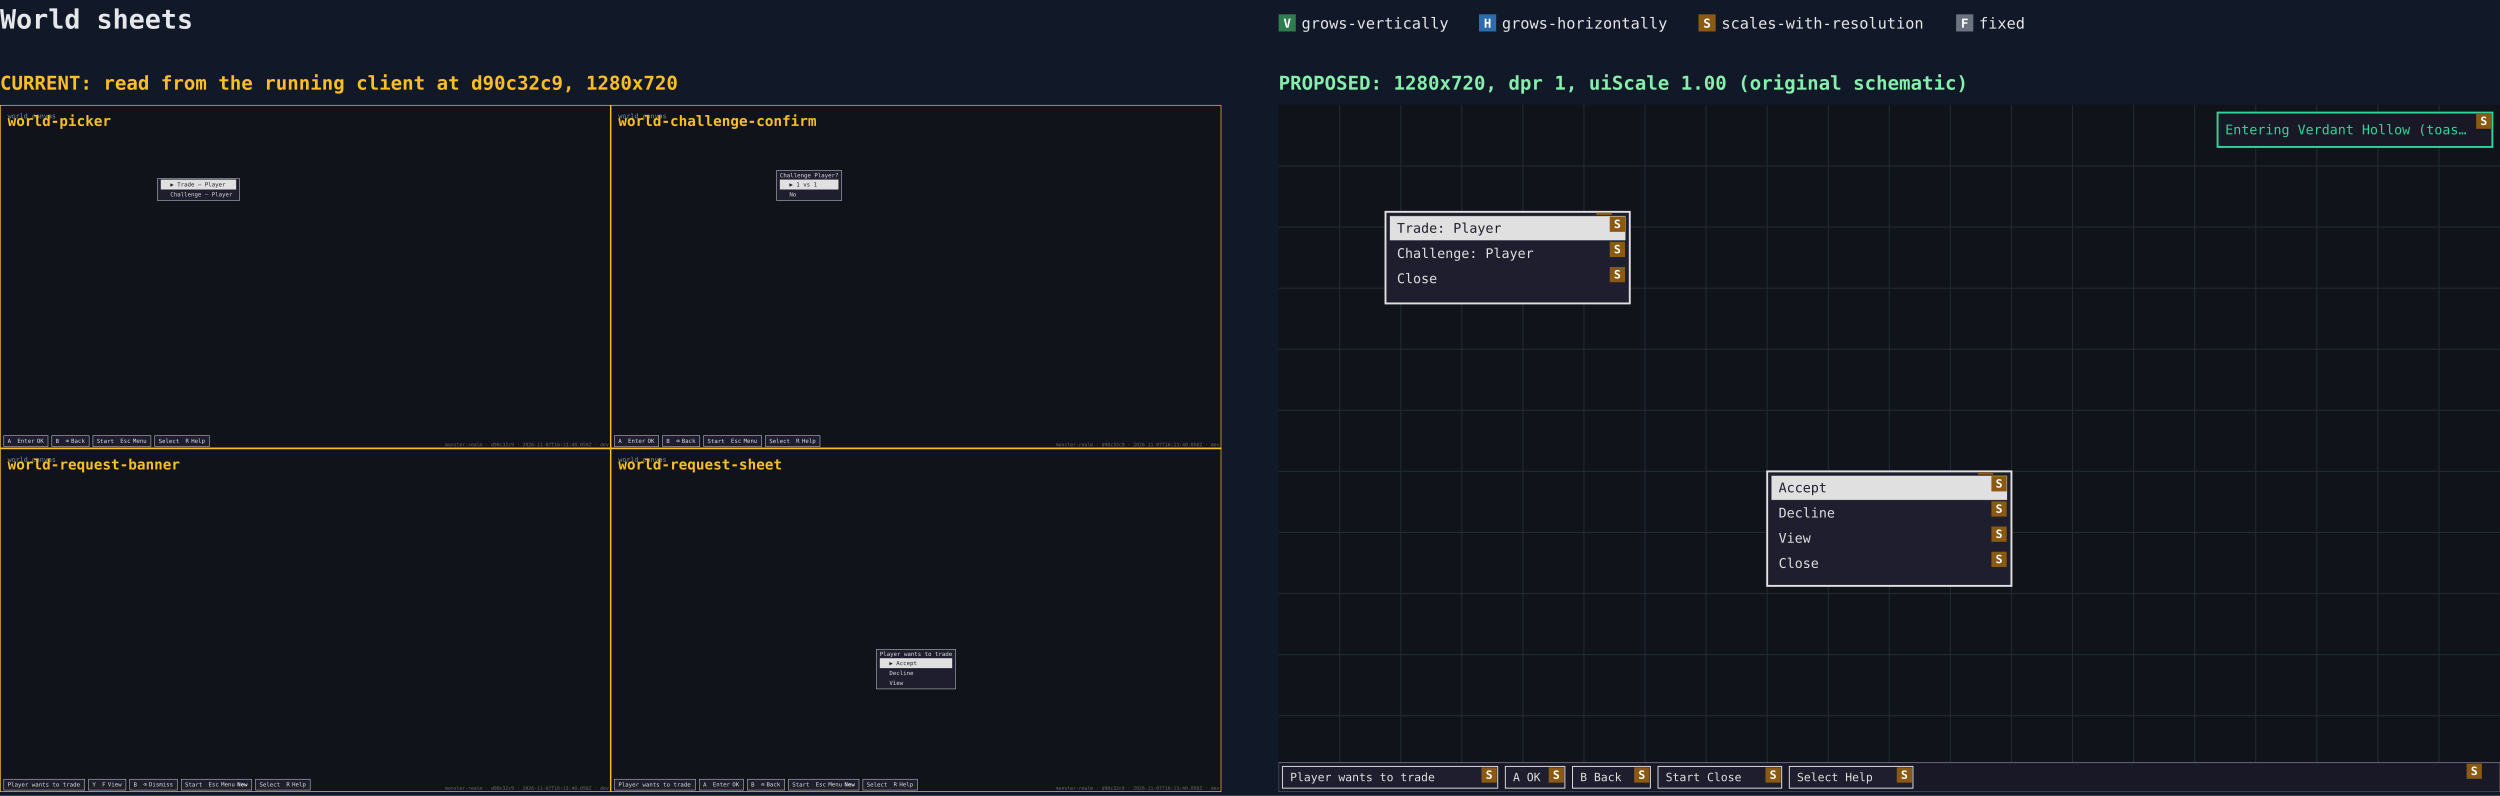
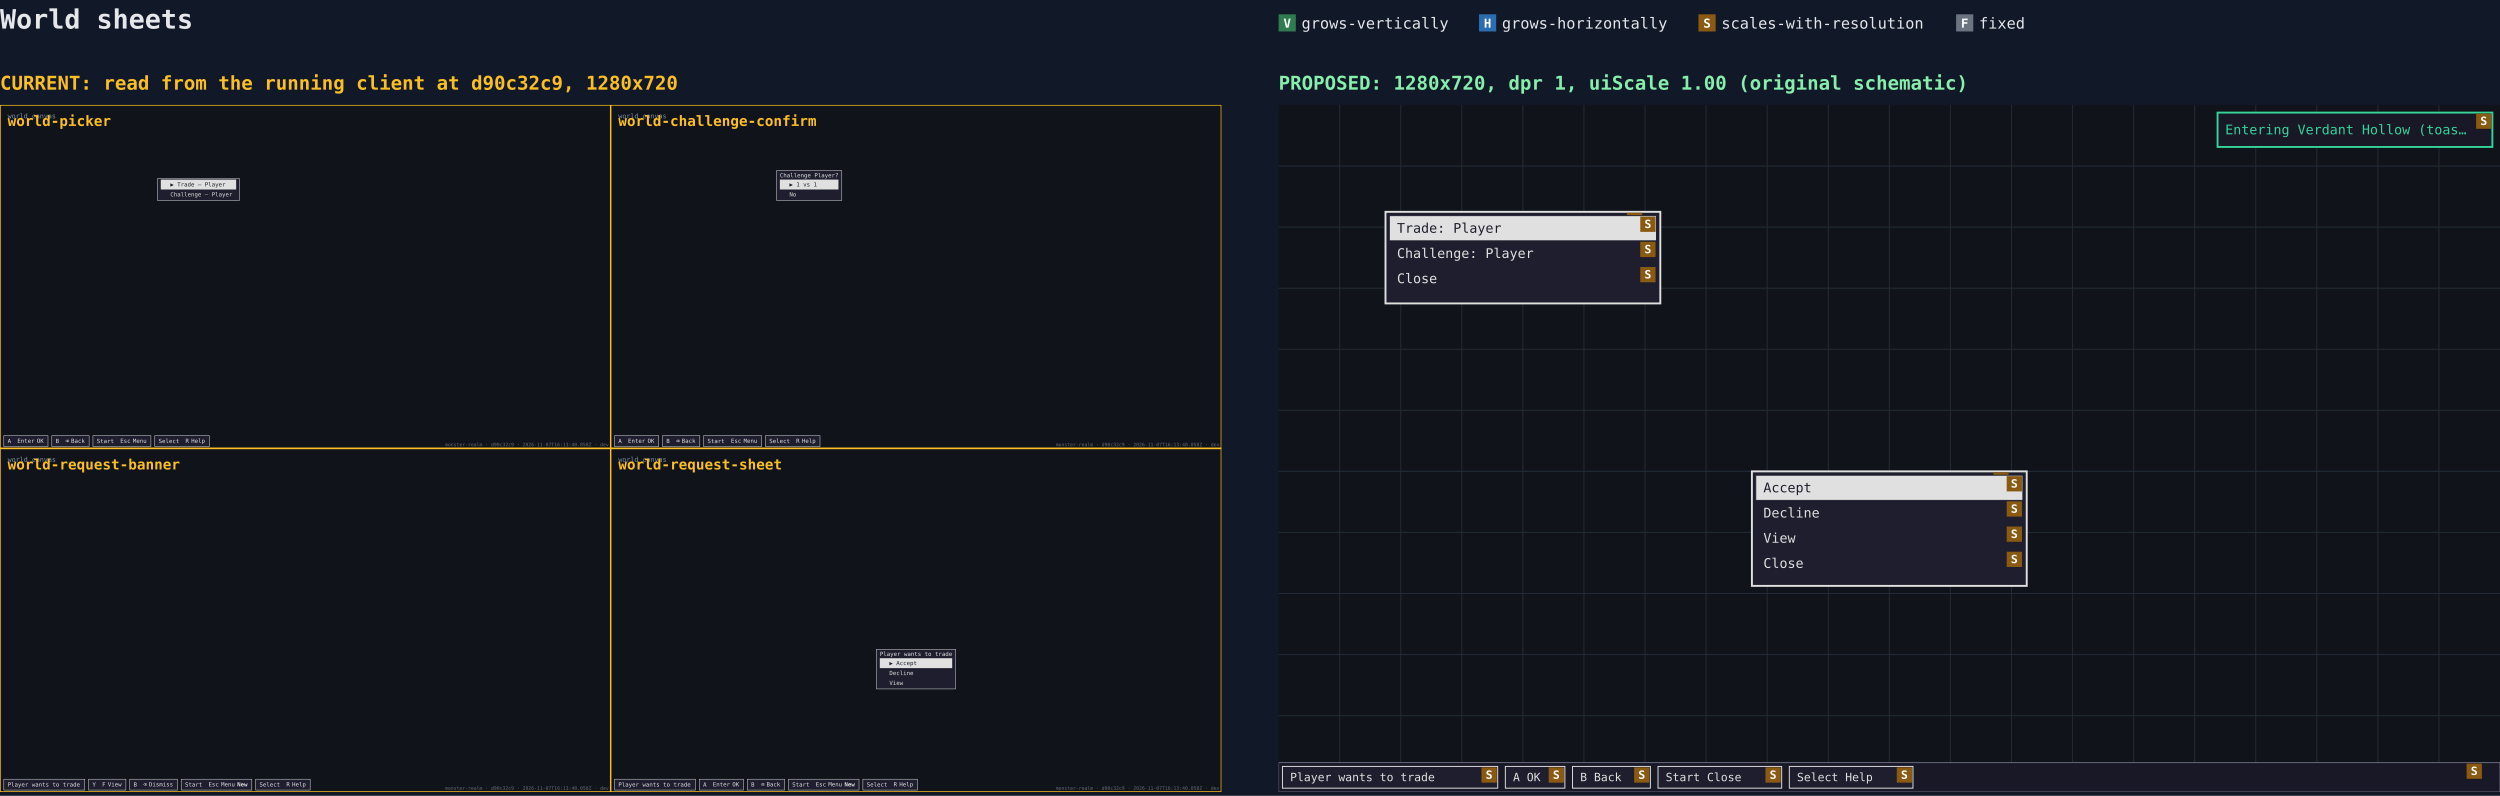
<svg xmlns="http://www.w3.org/2000/svg" viewBox="0 0 2620 834" width="2620" height="834">
  <rect width="2620" height="834" fill="#111827" />
  <text x="0" y="30" font-family="ui-monospace,Menlo,Consolas,monospace" font-size="28" font-weight="bold" fill="#e5e7eb">World sheets</text>
  <rect x="1340" y="15" width="18" height="18" fill="#2f7d4f" />
  <text x="1349" y="29" font-family="ui-monospace,Menlo,Consolas,monospace" font-size="13" font-weight="bold" fill="#fff" text-anchor="middle">V</text>
  <text x="1364" y="30" font-family="ui-monospace,Menlo,Consolas,monospace" font-size="16" fill="#e5e7eb">grows-vertically</text>
  <rect x="1550" y="15" width="18" height="18" fill="#2b6cb0" />
  <text x="1559" y="29" font-family="ui-monospace,Menlo,Consolas,monospace" font-size="13" font-weight="bold" fill="#fff" text-anchor="middle">H</text>
  <text x="1574" y="30" font-family="ui-monospace,Menlo,Consolas,monospace" font-size="16" fill="#e5e7eb">grows-horizontally</text>
  <rect x="1780" y="15" width="18" height="18" fill="#8a5a12" />
  <text x="1789" y="29" font-family="ui-monospace,Menlo,Consolas,monospace" font-size="13" font-weight="bold" fill="#fff" text-anchor="middle">S</text>
  <text x="1804" y="30" font-family="ui-monospace,Menlo,Consolas,monospace" font-size="16" fill="#e5e7eb">scales-with-resolution</text>
  <rect x="2050" y="15" width="18" height="18" fill="#6b7280" />
  <text x="2059" y="29" font-family="ui-monospace,Menlo,Consolas,monospace" font-size="13" font-weight="bold" fill="#fff" text-anchor="middle">F</text>
  <text x="2074" y="30" font-family="ui-monospace,Menlo,Consolas,monospace" font-size="16" fill="#e5e7eb">fixed</text>
  <text x="0" y="94" font-family="ui-monospace,Menlo,Consolas,monospace" font-size="20" font-weight="bold" fill="#fbbf24">CURRENT: read from the running client at d90c32c9, 1280x720</text>
  <text x="1340" y="94" font-family="ui-monospace,Menlo,Consolas,monospace" font-size="20" font-weight="bold" fill="#86efac">PROPOSED: 1280x720, dpr 1, uiScale 1.00 (original schematic)</text>
  <svg x="0" y="110" width="1280" height="720" viewBox="0 0 1280 720" data-panel="current" data-captures="world-picker,world-challenge-confirm,world-request-banner,world-request-sheet">
    <g transform="translate(0 0) scale(0.5)" data-capture="world-picker">
      <rect x="0" y="0" width="1280" height="720" fill="#000" />
      <rect x="0" y="0" width="1280" height="720" fill="#10141a" />
      <text x="16" y="28" font-family="ui-monospace,Menlo,Consolas,monospace" font-size="14" fill="#7f8ea3">world canvas</text>
      <rect x="330" y="154.4" width="172" height="45.6" fill="rgb(30, 30, 46)" stroke="rgb(224, 224, 224)" stroke-width="1" />
      <rect x="337" y="156.4" width="158" height="20.8" fill="rgb(224, 224, 224)" />
      <text x="357" y="170.88" font-family="ui-monospace,Menlo,Consolas,monospace" font-size="12" fill="rgb(30, 30, 46)">▶ Trade — Player</text>
      <text x="357" y="191.68" font-family="ui-monospace,Menlo,Consolas,monospace" font-size="12" fill="rgb(224, 224, 224)">Challenge — Player</text>
      <rect x="8" y="693.2" width="92.6" height="22.8" fill="rgb(30, 30, 46)" stroke="rgb(224, 224, 224)" stroke-width="1" />
      <text x="16" y="708.68" font-family="ui-monospace,Menlo,Consolas,monospace" font-size="12" fill="rgb(224, 224, 224)">A</text>
      <text x="36.3" y="708.28" font-family="ui-monospace,Menlo,Consolas,monospace" font-size="12" fill="rgb(224, 224, 224)">Enter</text>
      <text x="77.2" y="708.28" font-family="ui-monospace,Menlo,Consolas,monospace" font-size="12" fill="rgb(224, 224, 224)">OK</text>
      <rect x="108.6" y="693.2" width="78.2" height="22.8" fill="rgb(30, 30, 46)" stroke="rgb(224, 224, 224)" stroke-width="1" />
      <text x="116.6" y="708.68" font-family="ui-monospace,Menlo,Consolas,monospace" font-size="12" fill="rgb(224, 224, 224)">B</text>
      <text x="136.9" y="708.28" font-family="ui-monospace,Menlo,Consolas,monospace" font-size="12" fill="rgb(224, 224, 224)">⌫</text>
      <text x="148.9" y="708.28" font-family="ui-monospace,Menlo,Consolas,monospace" font-size="12" fill="rgb(224, 224, 224)">Back</text>
      <rect x="194.8" y="693.2" width="121.5" height="22.8" fill="rgb(30, 30, 46)" stroke="rgb(224, 224, 224)" stroke-width="1" />
      <text x="202.8" y="708.68" font-family="ui-monospace,Menlo,Consolas,monospace" font-size="12" fill="rgb(224, 224, 224)">Start</text>
      <text x="252" y="708.28" font-family="ui-monospace,Menlo,Consolas,monospace" font-size="12" fill="rgb(224, 224, 224)">Esc</text>
      <text x="278.5" y="708.28" font-family="ui-monospace,Menlo,Consolas,monospace" font-size="12" fill="rgb(224, 224, 224)">Menu</text>
      <rect x="324.4" y="693.2" width="114.3" height="22.8" fill="rgb(30, 30, 46)" stroke="rgb(224, 224, 224)" stroke-width="1" />
      <text x="332.4" y="708.68" font-family="ui-monospace,Menlo,Consolas,monospace" font-size="12" fill="rgb(224, 224, 224)">Select</text>
      <text x="388.7" y="708.28" font-family="ui-monospace,Menlo,Consolas,monospace" font-size="12" fill="rgb(224, 224, 224)">R</text>
      <text x="400.8" y="708.28" font-family="ui-monospace,Menlo,Consolas,monospace" font-size="12" fill="rgb(224, 224, 224)">Help</text>
      <text x="932.8" y="715.4" font-family="ui-monospace,Menlo,Consolas,monospace" font-size="10" fill="rgb(102, 102, 119)">monster-realm · d90c32c9 · 2026-11-07T16:13:40.058Z · dev</text>
      <rect width="1280" height="720" fill="none" stroke="#fbbf24" stroke-width="3" />
      <text x="16" y="44" font-family="ui-monospace,Menlo,Consolas,monospace" font-size="30" font-weight="bold" fill="#fbbf24">world-picker</text>
    </g>
    <g transform="translate(640 0) scale(0.5)" data-capture="world-challenge-confirm">
      <rect x="0" y="0" width="1280" height="720" fill="#000" />
      <rect x="0" y="0" width="1280" height="720" fill="#10141a" />
      <text x="16" y="28" font-family="ui-monospace,Menlo,Consolas,monospace" font-size="14" fill="#7f8ea3">world canvas</text>
      <rect x="347.6" y="137.6" width="136.8" height="62.4" fill="rgb(30, 30, 46)" stroke="rgb(224, 224, 224)" stroke-width="1" />
      <text x="354.6" y="151.68" font-family="ui-monospace,Menlo,Consolas,monospace" font-size="12" fill="rgb(224, 224, 224)">Challenge Player?</text>
      <rect x="354.6" y="156.4" width="122.8" height="20.8" fill="rgb(224, 224, 224)" />
      <text x="374.6" y="170.88" font-family="ui-monospace,Menlo,Consolas,monospace" font-size="12" fill="rgb(30, 30, 46)">▶ 1 vs 1</text>
      <text x="374.6" y="191.68" font-family="ui-monospace,Menlo,Consolas,monospace" font-size="12" fill="rgb(224, 224, 224)">No</text>
      <rect x="8" y="693.2" width="92.6" height="22.8" fill="rgb(30, 30, 46)" stroke="rgb(224, 224, 224)" stroke-width="1" />
      <text x="16" y="708.68" font-family="ui-monospace,Menlo,Consolas,monospace" font-size="12" fill="rgb(224, 224, 224)">A</text>
      <text x="36.3" y="708.28" font-family="ui-monospace,Menlo,Consolas,monospace" font-size="12" fill="rgb(224, 224, 224)">Enter</text>
      <text x="77.2" y="708.28" font-family="ui-monospace,Menlo,Consolas,monospace" font-size="12" fill="rgb(224, 224, 224)">OK</text>
      <rect x="108.6" y="693.2" width="78.2" height="22.8" fill="rgb(30, 30, 46)" stroke="rgb(224, 224, 224)" stroke-width="1" />
      <text x="116.6" y="708.68" font-family="ui-monospace,Menlo,Consolas,monospace" font-size="12" fill="rgb(224, 224, 224)">B</text>
      <text x="136.9" y="708.28" font-family="ui-monospace,Menlo,Consolas,monospace" font-size="12" fill="rgb(224, 224, 224)">⌫</text>
      <text x="148.9" y="708.28" font-family="ui-monospace,Menlo,Consolas,monospace" font-size="12" fill="rgb(224, 224, 224)">Back</text>
      <rect x="194.8" y="693.2" width="121.5" height="22.8" fill="rgb(30, 30, 46)" stroke="rgb(224, 224, 224)" stroke-width="1" />
      <text x="202.8" y="708.68" font-family="ui-monospace,Menlo,Consolas,monospace" font-size="12" fill="rgb(224, 224, 224)">Start</text>
      <text x="252" y="708.28" font-family="ui-monospace,Menlo,Consolas,monospace" font-size="12" fill="rgb(224, 224, 224)">Esc</text>
      <text x="278.5" y="708.28" font-family="ui-monospace,Menlo,Consolas,monospace" font-size="12" fill="rgb(224, 224, 224)">Menu</text>
      <rect x="324.4" y="693.2" width="114.3" height="22.8" fill="rgb(30, 30, 46)" stroke="rgb(224, 224, 224)" stroke-width="1" />
      <text x="332.4" y="708.68" font-family="ui-monospace,Menlo,Consolas,monospace" font-size="12" fill="rgb(224, 224, 224)">Select</text>
      <text x="388.7" y="708.28" font-family="ui-monospace,Menlo,Consolas,monospace" font-size="12" fill="rgb(224, 224, 224)">R</text>
      <text x="400.8" y="708.28" font-family="ui-monospace,Menlo,Consolas,monospace" font-size="12" fill="rgb(224, 224, 224)">Help</text>
      <text x="932.8" y="715.4" font-family="ui-monospace,Menlo,Consolas,monospace" font-size="10" fill="rgb(102, 102, 119)">monster-realm · d90c32c9 · 2026-11-07T16:13:40.058Z · dev</text>
      <rect width="1280" height="720" fill="none" stroke="#fbbf24" stroke-width="3" />
      <text x="16" y="44" font-family="ui-monospace,Menlo,Consolas,monospace" font-size="30" font-weight="bold" fill="#fbbf24">world-challenge-confirm</text>
    </g>
    <g transform="translate(0 360) scale(0.5)" data-capture="world-request-banner">
      <rect x="0" y="0" width="1280" height="720" fill="#000" />
      <rect x="0" y="0" width="1280" height="720" fill="#10141a" />
      <text x="16" y="28" font-family="ui-monospace,Menlo,Consolas,monospace" font-size="14" fill="#7f8ea3">world canvas</text>
      <rect x="8" y="693.2" width="169.7" height="22.8" fill="rgb(30, 30, 46)" stroke="rgb(224, 224, 224)" stroke-width="1" />
      <text x="16" y="708.68" font-family="ui-monospace,Menlo,Consolas,monospace" font-size="12" fill="rgb(224, 224, 224)">Player wants to trade</text>
      <rect x="185.7" y="693.2" width="78.2" height="22.8" fill="rgb(30, 30, 46)" stroke="rgb(224, 224, 224)" stroke-width="1" />
      <text x="193.7" y="708.68" font-family="ui-monospace,Menlo,Consolas,monospace" font-size="12" fill="rgb(224, 224, 224)">Y</text>
      <text x="214" y="708.28" font-family="ui-monospace,Menlo,Consolas,monospace" font-size="12" fill="rgb(224, 224, 224)">F</text>
      <text x="226" y="708.28" font-family="ui-monospace,Menlo,Consolas,monospace" font-size="12" fill="rgb(224, 224, 224)">View</text>
      <rect x="271.9" y="693.2" width="99.9" height="22.8" fill="rgb(30, 30, 46)" stroke="rgb(224, 224, 224)" stroke-width="1" />
      <text x="279.9" y="708.68" font-family="ui-monospace,Menlo,Consolas,monospace" font-size="12" fill="rgb(224, 224, 224)">B</text>
      <text x="300.2" y="708.28" font-family="ui-monospace,Menlo,Consolas,monospace" font-size="12" fill="rgb(224, 224, 224)">⌫</text>
      <text x="312.2" y="708.28" font-family="ui-monospace,Menlo,Consolas,monospace" font-size="12" fill="rgb(224, 224, 224)">Dismiss</text>
      <rect x="379.8" y="693.2" width="148" height="22.8" fill="rgb(30, 30, 46)" stroke="rgb(224, 224, 224)" stroke-width="1" />
      <text x="387.8" y="708.68" font-family="ui-monospace,Menlo,Consolas,monospace" font-size="12" fill="rgb(224, 224, 224)">Start</text>
      <text x="436.9" y="708.28" font-family="ui-monospace,Menlo,Consolas,monospace" font-size="12" fill="rgb(224, 224, 224)">Esc</text>
      <text x="463.4" y="708.28" font-family="ui-monospace,Menlo,Consolas,monospace" font-size="12" fill="rgb(224, 224, 224)">Menu</text>
      <text x="497.1" y="708.28" font-family="ui-monospace,Menlo,Consolas,monospace" font-size="12" font-weight="bold" fill="rgb(224, 224, 224)">New</text>
      <rect x="535.8" y="693.2" width="114.3" height="22.8" fill="rgb(30, 30, 46)" stroke="rgb(224, 224, 224)" stroke-width="1" />
      <text x="543.8" y="708.68" font-family="ui-monospace,Menlo,Consolas,monospace" font-size="12" fill="rgb(224, 224, 224)">Select</text>
      <text x="600.2" y="708.28" font-family="ui-monospace,Menlo,Consolas,monospace" font-size="12" fill="rgb(224, 224, 224)">R</text>
      <text x="612.2" y="708.28" font-family="ui-monospace,Menlo,Consolas,monospace" font-size="12" fill="rgb(224, 224, 224)">Help</text>
      <text x="932.8" y="715.4" font-family="ui-monospace,Menlo,Consolas,monospace" font-size="10" fill="rgb(102, 102, 119)">monster-realm · d90c32c9 · 2026-11-07T16:13:40.058Z · dev</text>
      <rect width="1280" height="720" fill="none" stroke="#fbbf24" stroke-width="3" />
      <text x="16" y="44" font-family="ui-monospace,Menlo,Consolas,monospace" font-size="30" font-weight="bold" fill="#fbbf24">world-request-banner</text>
    </g>
    <g transform="translate(640 360) scale(0.5)" data-capture="world-request-sheet">
      <rect x="0" y="0" width="1280" height="720" fill="#000" />
      <rect x="0" y="0" width="1280" height="720" fill="#10141a" />
      <text x="16" y="28" font-family="ui-monospace,Menlo,Consolas,monospace" font-size="14" fill="#7f8ea3">world canvas</text>
      <rect x="557.1" y="420.8" width="165.7" height="83.2" fill="rgb(30, 30, 46)" stroke="rgb(224, 224, 224)" stroke-width="1" />
      <text x="564.1" y="434.88" font-family="ui-monospace,Menlo,Consolas,monospace" font-size="12" fill="rgb(224, 224, 224)">Player wants to trade</text>
      <rect x="564.1" y="439.6" width="151.7" height="20.8" fill="rgb(224, 224, 224)" />
      <text x="584.1" y="454.08" font-family="ui-monospace,Menlo,Consolas,monospace" font-size="12" fill="rgb(30, 30, 46)">▶ Accept</text>
      <text x="584.1" y="474.88" font-family="ui-monospace,Menlo,Consolas,monospace" font-size="12" fill="rgb(224, 224, 224)">Decline</text>
      <text x="584.1" y="495.68" font-family="ui-monospace,Menlo,Consolas,monospace" font-size="12" fill="rgb(224, 224, 224)">View</text>
      <rect x="8" y="693.2" width="169.7" height="22.8" fill="rgb(30, 30, 46)" stroke="rgb(224, 224, 224)" stroke-width="1" />
      <text x="16" y="708.68" font-family="ui-monospace,Menlo,Consolas,monospace" font-size="12" fill="rgb(224, 224, 224)">Player wants to trade</text>
      <rect x="185.7" y="693.2" width="92.6" height="22.8" fill="rgb(30, 30, 46)" stroke="rgb(224, 224, 224)" stroke-width="1" />
      <text x="193.7" y="708.68" font-family="ui-monospace,Menlo,Consolas,monospace" font-size="12" fill="rgb(224, 224, 224)">A</text>
      <text x="214" y="708.28" font-family="ui-monospace,Menlo,Consolas,monospace" font-size="12" fill="rgb(224, 224, 224)">Enter</text>
      <text x="254.9" y="708.28" font-family="ui-monospace,Menlo,Consolas,monospace" font-size="12" fill="rgb(224, 224, 224)">OK</text>
      <rect x="286.3" y="693.2" width="78.2" height="22.8" fill="rgb(30, 30, 46)" stroke="rgb(224, 224, 224)" stroke-width="1" />
      <text x="294.3" y="708.68" font-family="ui-monospace,Menlo,Consolas,monospace" font-size="12" fill="rgb(224, 224, 224)">B</text>
      <text x="314.6" y="708.28" font-family="ui-monospace,Menlo,Consolas,monospace" font-size="12" fill="rgb(224, 224, 224)">⌫</text>
      <text x="326.6" y="708.28" font-family="ui-monospace,Menlo,Consolas,monospace" font-size="12" fill="rgb(224, 224, 224)">Back</text>
      <rect x="372.5" y="693.2" width="148" height="22.8" fill="rgb(30, 30, 46)" stroke="rgb(224, 224, 224)" stroke-width="1" />
      <text x="380.5" y="708.68" font-family="ui-monospace,Menlo,Consolas,monospace" font-size="12" fill="rgb(224, 224, 224)">Start</text>
      <text x="429.7" y="708.28" font-family="ui-monospace,Menlo,Consolas,monospace" font-size="12" fill="rgb(224, 224, 224)">Esc</text>
      <text x="456.2" y="708.28" font-family="ui-monospace,Menlo,Consolas,monospace" font-size="12" fill="rgb(224, 224, 224)">Menu</text>
      <text x="489.9" y="708.28" font-family="ui-monospace,Menlo,Consolas,monospace" font-size="12" font-weight="bold" fill="rgb(224, 224, 224)">New</text>
      <rect x="528.6" y="693.2" width="114.3" height="22.8" fill="rgb(30, 30, 46)" stroke="rgb(224, 224, 224)" stroke-width="1" />
      <text x="536.6" y="708.68" font-family="ui-monospace,Menlo,Consolas,monospace" font-size="12" fill="rgb(224, 224, 224)">Select</text>
      <text x="592.9" y="708.28" font-family="ui-monospace,Menlo,Consolas,monospace" font-size="12" fill="rgb(224, 224, 224)">R</text>
      <text x="605" y="708.28" font-family="ui-monospace,Menlo,Consolas,monospace" font-size="12" fill="rgb(224, 224, 224)">Help</text>
      <text x="932.8" y="715.4" font-family="ui-monospace,Menlo,Consolas,monospace" font-size="10" fill="rgb(102, 102, 119)">monster-realm · d90c32c9 · 2026-11-07T16:13:40.058Z · dev</text>
      <rect width="1280" height="720" fill="none" stroke="#fbbf24" stroke-width="3" />
      <text x="16" y="44" font-family="ui-monospace,Menlo,Consolas,monospace" font-size="30" font-weight="bold" fill="#fbbf24">world-request-sheet</text>
    </g>
  </svg>
  <svg x="1340" y="110" width="1280" height="720" viewBox="0 0 1280 720" data-panel="proposed" data-window="1280x720@1">
    <rect x="0" y="0" width="1280" height="720" fill="#10141a" />
    <line x1="64" y1="0" x2="64" y2="720" stroke="#222b36" stroke-width="1" />
    <line x1="128" y1="0" x2="128" y2="720" stroke="#222b36" stroke-width="1" />
    <line x1="192" y1="0" x2="192" y2="720" stroke="#222b36" stroke-width="1" />
    <line x1="256" y1="0" x2="256" y2="720" stroke="#222b36" stroke-width="1" />
    <line x1="320" y1="0" x2="320" y2="720" stroke="#222b36" stroke-width="1" />
    <line x1="384" y1="0" x2="384" y2="720" stroke="#222b36" stroke-width="1" />
    <line x1="448" y1="0" x2="448" y2="720" stroke="#222b36" stroke-width="1" />
    <line x1="512" y1="0" x2="512" y2="720" stroke="#222b36" stroke-width="1" />
    <line x1="576" y1="0" x2="576" y2="720" stroke="#222b36" stroke-width="1" />
    <line x1="640" y1="0" x2="640" y2="720" stroke="#222b36" stroke-width="1" />
    <line x1="704" y1="0" x2="704" y2="720" stroke="#222b36" stroke-width="1" />
    <line x1="768" y1="0" x2="768" y2="720" stroke="#222b36" stroke-width="1" />
    <line x1="832" y1="0" x2="832" y2="720" stroke="#222b36" stroke-width="1" />
    <line x1="896" y1="0" x2="896" y2="720" stroke="#222b36" stroke-width="1" />
    <line x1="960" y1="0" x2="960" y2="720" stroke="#222b36" stroke-width="1" />
    <line x1="1024" y1="0" x2="1024" y2="720" stroke="#222b36" stroke-width="1" />
    <line x1="1088" y1="0" x2="1088" y2="720" stroke="#222b36" stroke-width="1" />
    <line x1="1152" y1="0" x2="1152" y2="720" stroke="#222b36" stroke-width="1" />
    <line x1="1216" y1="0" x2="1216" y2="720" stroke="#222b36" stroke-width="1" />
    <line x1="0" y1="64" x2="1280" y2="64" stroke="#222b36" stroke-width="1" />
    <line x1="0" y1="128" x2="1280" y2="128" stroke="#222b36" stroke-width="1" />
    <line x1="0" y1="192" x2="1280" y2="192" stroke="#222b36" stroke-width="1" />
    <line x1="0" y1="256" x2="1280" y2="256" stroke="#222b36" stroke-width="1" />
    <line x1="0" y1="320" x2="1280" y2="320" stroke="#222b36" stroke-width="1" />
    <line x1="0" y1="384" x2="1280" y2="384" stroke="#222b36" stroke-width="1" />
    <line x1="0" y1="448" x2="1280" y2="448" stroke="#222b36" stroke-width="1" />
    <line x1="0" y1="512" x2="1280" y2="512" stroke="#222b36" stroke-width="1" />
    <line x1="0" y1="576" x2="1280" y2="576" stroke="#222b36" stroke-width="1" />
    <line x1="0" y1="640" x2="1280" y2="640" stroke="#222b36" stroke-width="1" />
    <line x1="0" y1="704" x2="1280" y2="704" stroke="#222b36" stroke-width="1" />
    <g class="el" data-el="World picker: anchored to the tile, as shipped" data-sizing="scales-with-resolution">
-       <rect x="112" y="112" width="256" height="96" fill="#1e1e2e" stroke="#e0e0e0" stroke-width="2" />
-       <rect x="333" y="113" width="16" height="16" fill="#8a5a12" />
-       <text x="341" y="125" font-family="ui-monospace,Menlo,Consolas,monospace" font-size="12" font-weight="bold" fill="#fff" text-anchor="middle">S</text>
+       <rect x="112" y="112" width="288" height="96" fill="#1e1e2e" stroke="#e0e0e0" stroke-width="2" />
+       <rect x="365" y="113" width="16" height="16" fill="#8a5a12" />
+       <text x="373" y="125" font-family="ui-monospace,Menlo,Consolas,monospace" font-size="12" font-weight="bold" fill="#fff" text-anchor="middle">S</text>
    </g>
    <g class="el" data-el="Trade: Player" data-sizing="scales-with-resolution">
-       <rect x="116" y="116" width="248" height="26.4" fill="#e0e0e0" stroke="#1e1e2e" stroke-width="1" />
+       <rect x="116" y="116" width="280" height="26.4" fill="#e0e0e0" stroke="#1e1e2e" stroke-width="1" />
      <text x="124" y="133.96" font-family="ui-monospace,Menlo,Consolas,monospace" font-size="14" fill="#1e1e2e">Trade: Player</text>
-       <rect x="347" y="117" width="16" height="16" fill="#8a5a12" />
-       <text x="355" y="129" font-family="ui-monospace,Menlo,Consolas,monospace" font-size="12" font-weight="bold" fill="#fff" text-anchor="middle">S</text>
+       <rect x="379" y="117" width="16" height="16" fill="#8a5a12" />
+       <text x="387" y="129" font-family="ui-monospace,Menlo,Consolas,monospace" font-size="12" font-weight="bold" fill="#fff" text-anchor="middle">S</text>
    </g>
    <g class="el" data-el="Challenge: Player" data-sizing="scales-with-resolution">
-       <rect x="116" y="142.4" width="248" height="26.4" fill="none" />
+       <rect x="116" y="142.4" width="280" height="26.4" fill="none" />
      <text x="124" y="160.36" font-family="ui-monospace,Menlo,Consolas,monospace" font-size="14" fill="#e0e0e0">Challenge: Player</text>
-       <rect x="347" y="143.4" width="16" height="16" fill="#8a5a12" />
-       <text x="355" y="155.4" font-family="ui-monospace,Menlo,Consolas,monospace" font-size="12" font-weight="bold" fill="#fff" text-anchor="middle">S</text>
+       <rect x="379" y="143.4" width="16" height="16" fill="#8a5a12" />
+       <text x="387" y="155.4" font-family="ui-monospace,Menlo,Consolas,monospace" font-size="12" font-weight="bold" fill="#fff" text-anchor="middle">S</text>
    </g>
    <g class="el" data-el="Close" data-sizing="scales-with-resolution">
-       <rect x="116" y="168.8" width="248" height="26.4" fill="none" />
+       <rect x="116" y="168.8" width="280" height="26.4" fill="none" />
      <text x="124" y="186.76" font-family="ui-monospace,Menlo,Consolas,monospace" font-size="14" fill="#e0e0e0">Close</text>
-       <rect x="347" y="169.8" width="16" height="16" fill="#8a5a12" />
-       <text x="355" y="181.8" font-family="ui-monospace,Menlo,Consolas,monospace" font-size="12" font-weight="bold" fill="#fff" text-anchor="middle">S</text>
+       <rect x="379" y="169.8" width="16" height="16" fill="#8a5a12" />
+       <text x="387" y="181.8" font-family="ui-monospace,Menlo,Consolas,monospace" font-size="12" font-weight="bold" fill="#fff" text-anchor="middle">S</text>
    </g>
    <g class="el" data-el="Request sheet: low centre, as shipped" data-sizing="scales-with-resolution">
-       <rect x="512" y="384" width="256" height="120" fill="#1e1e2e" stroke="#e0e0e0" stroke-width="2" />
-       <rect x="733" y="385" width="16" height="16" fill="#8a5a12" />
-       <text x="741" y="397" font-family="ui-monospace,Menlo,Consolas,monospace" font-size="12" font-weight="bold" fill="#fff" text-anchor="middle">S</text>
+       <rect x="496" y="384" width="288" height="120" fill="#1e1e2e" stroke="#e0e0e0" stroke-width="2" />
+       <rect x="749" y="385" width="16" height="16" fill="#8a5a12" />
+       <text x="757" y="397" font-family="ui-monospace,Menlo,Consolas,monospace" font-size="12" font-weight="bold" fill="#fff" text-anchor="middle">S</text>
    </g>
    <g class="el" data-el="Accept" data-sizing="scales-with-resolution">
-       <rect x="516" y="388" width="248" height="26.4" fill="#e0e0e0" stroke="#1e1e2e" stroke-width="1" />
-       <text x="524" y="405.96" font-family="ui-monospace,Menlo,Consolas,monospace" font-size="14" fill="#1e1e2e">Accept</text>
-       <rect x="747" y="389" width="16" height="16" fill="#8a5a12" />
-       <text x="755" y="401" font-family="ui-monospace,Menlo,Consolas,monospace" font-size="12" font-weight="bold" fill="#fff" text-anchor="middle">S</text>
+       <rect x="500" y="388" width="280" height="26.4" fill="#e0e0e0" stroke="#1e1e2e" stroke-width="1" />
+       <text x="508" y="405.96" font-family="ui-monospace,Menlo,Consolas,monospace" font-size="14" fill="#1e1e2e">Accept</text>
+       <rect x="763" y="389" width="16" height="16" fill="#8a5a12" />
+       <text x="771" y="401" font-family="ui-monospace,Menlo,Consolas,monospace" font-size="12" font-weight="bold" fill="#fff" text-anchor="middle">S</text>
    </g>
    <g class="el" data-el="Decline" data-sizing="scales-with-resolution">
-       <rect x="516" y="414.4" width="248" height="26.4" fill="none" />
-       <text x="524" y="432.36" font-family="ui-monospace,Menlo,Consolas,monospace" font-size="14" fill="#e0e0e0">Decline</text>
-       <rect x="747" y="415.4" width="16" height="16" fill="#8a5a12" />
-       <text x="755" y="427.4" font-family="ui-monospace,Menlo,Consolas,monospace" font-size="12" font-weight="bold" fill="#fff" text-anchor="middle">S</text>
+       <rect x="500" y="414.4" width="280" height="26.4" fill="none" />
+       <text x="508" y="432.36" font-family="ui-monospace,Menlo,Consolas,monospace" font-size="14" fill="#e0e0e0">Decline</text>
+       <rect x="763" y="415.4" width="16" height="16" fill="#8a5a12" />
+       <text x="771" y="427.4" font-family="ui-monospace,Menlo,Consolas,monospace" font-size="12" font-weight="bold" fill="#fff" text-anchor="middle">S</text>
    </g>
    <g class="el" data-el="View" data-sizing="scales-with-resolution">
-       <rect x="516" y="440.8" width="248" height="26.4" fill="none" />
-       <text x="524" y="458.76" font-family="ui-monospace,Menlo,Consolas,monospace" font-size="14" fill="#e0e0e0">View</text>
-       <rect x="747" y="441.8" width="16" height="16" fill="#8a5a12" />
-       <text x="755" y="453.8" font-family="ui-monospace,Menlo,Consolas,monospace" font-size="12" font-weight="bold" fill="#fff" text-anchor="middle">S</text>
+       <rect x="500" y="440.8" width="280" height="26.4" fill="none" />
+       <text x="508" y="458.76" font-family="ui-monospace,Menlo,Consolas,monospace" font-size="14" fill="#e0e0e0">View</text>
+       <rect x="763" y="441.8" width="16" height="16" fill="#8a5a12" />
+       <text x="771" y="453.8" font-family="ui-monospace,Menlo,Consolas,monospace" font-size="12" font-weight="bold" fill="#fff" text-anchor="middle">S</text>
    </g>
    <g class="el" data-el="Close" data-sizing="scales-with-resolution">
-       <rect x="516" y="467.2" width="248" height="26.4" fill="none" />
-       <text x="524" y="485.16" font-family="ui-monospace,Menlo,Consolas,monospace" font-size="14" fill="#e0e0e0">Close</text>
-       <rect x="747" y="468.2" width="16" height="16" fill="#8a5a12" />
-       <text x="755" y="480.2" font-family="ui-monospace,Menlo,Consolas,monospace" font-size="12" font-weight="bold" fill="#fff" text-anchor="middle">S</text>
+       <rect x="500" y="467.2" width="280" height="26.4" fill="none" />
+       <text x="508" y="485.16" font-family="ui-monospace,Menlo,Consolas,monospace" font-size="14" fill="#e0e0e0">Close</text>
+       <rect x="763" y="468.2" width="16" height="16" fill="#8a5a12" />
+       <text x="771" y="480.2" font-family="ui-monospace,Menlo,Consolas,monospace" font-size="12" font-weight="bold" fill="#fff" text-anchor="middle">S</text>
    </g>
    <g class="el" data-el="Entering Verdant Hollow (toast)" data-sizing="scales-with-resolution">
      <rect x="984" y="8" width="288" height="36" fill="#181826" stroke="#34d399" stroke-width="2" />
      <text x="992" y="30.76" font-family="ui-monospace,Menlo,Consolas,monospace" font-size="14" fill="#34d399">Entering Verdant Hollow (toas…</text>
      <rect x="1255" y="9" width="16" height="16" fill="#8a5a12" />
      <text x="1263" y="21" font-family="ui-monospace,Menlo,Consolas,monospace" font-size="12" font-weight="bold" fill="#fff" text-anchor="middle">S</text>
    </g>
    <g class="el" data-el="Hint bar" data-sizing="scales-with-resolution">
      <rect x="0" y="689.2" width="1280" height="30.8" fill="#181826" stroke="#6b6b82" stroke-width="1" />
      <rect x="1245" y="690.2" width="16" height="16" fill="#8a5a12" />
      <text x="1253" y="702.2" font-family="ui-monospace,Menlo,Consolas,monospace" font-size="12" font-weight="bold" fill="#fff" text-anchor="middle">S</text>
    </g>
    <g class="el" data-el="Player wants to trade" data-sizing="scales-with-resolution">
      <rect x="4" y="693.2" width="225.6" height="22.8" fill="#1e1e2e" stroke="#e0e0e0" stroke-width="1" />
      <text x="12" y="708.68" font-family="ui-monospace,Menlo,Consolas,monospace" font-size="12" fill="#e0e0e0">Player wants to trade</text>
      <rect x="212.6" y="694.2" width="16" height="16" fill="#8a5a12" />
      <text x="220.6" y="706.2" font-family="ui-monospace,Menlo,Consolas,monospace" font-size="12" font-weight="bold" fill="#fff" text-anchor="middle">S</text>
    </g>
    <g class="el" data-el="A OK" data-sizing="scales-with-resolution">
      <rect x="237.6" y="693.2" width="62.4" height="22.8" fill="#1e1e2e" stroke="#e0e0e0" stroke-width="1" />
      <text x="245.6" y="708.68" font-family="ui-monospace,Menlo,Consolas,monospace" font-size="12" fill="#e0e0e0">A OK</text>
      <rect x="283" y="694.2" width="16" height="16" fill="#8a5a12" />
      <text x="291" y="706.2" font-family="ui-monospace,Menlo,Consolas,monospace" font-size="12" font-weight="bold" fill="#fff" text-anchor="middle">S</text>
    </g>
    <g class="el" data-el="B Back" data-sizing="scales-with-resolution">
      <rect x="308" y="693.2" width="81.6" height="22.8" fill="#1e1e2e" stroke="#e0e0e0" stroke-width="1" />
      <text x="316" y="708.68" font-family="ui-monospace,Menlo,Consolas,monospace" font-size="12" fill="#e0e0e0">B Back</text>
      <rect x="372.6" y="694.2" width="16" height="16" fill="#8a5a12" />
      <text x="380.6" y="706.2" font-family="ui-monospace,Menlo,Consolas,monospace" font-size="12" font-weight="bold" fill="#fff" text-anchor="middle">S</text>
    </g>
    <g class="el" data-el="Start Close" data-sizing="scales-with-resolution">
      <rect x="397.6" y="693.2" width="129.6" height="22.8" fill="#1e1e2e" stroke="#e0e0e0" stroke-width="1" />
      <text x="405.6" y="708.68" font-family="ui-monospace,Menlo,Consolas,monospace" font-size="12" fill="#e0e0e0">Start Close</text>
      <rect x="510.2" y="694.2" width="16" height="16" fill="#8a5a12" />
      <text x="518.2" y="706.2" font-family="ui-monospace,Menlo,Consolas,monospace" font-size="12" font-weight="bold" fill="#fff" text-anchor="middle">S</text>
    </g>
    <g class="el" data-el="Select Help" data-sizing="scales-with-resolution">
      <rect x="535.2" y="693.2" width="129.6" height="22.8" fill="#1e1e2e" stroke="#e0e0e0" stroke-width="1" />
      <text x="543.2" y="708.68" font-family="ui-monospace,Menlo,Consolas,monospace" font-size="12" fill="#e0e0e0">Select Help</text>
      <rect x="647.8" y="694.2" width="16" height="16" fill="#8a5a12" />
      <text x="655.8" y="706.2" font-family="ui-monospace,Menlo,Consolas,monospace" font-size="12" font-weight="bold" fill="#fff" text-anchor="middle">S</text>
    </g>
  </svg>
</svg>
